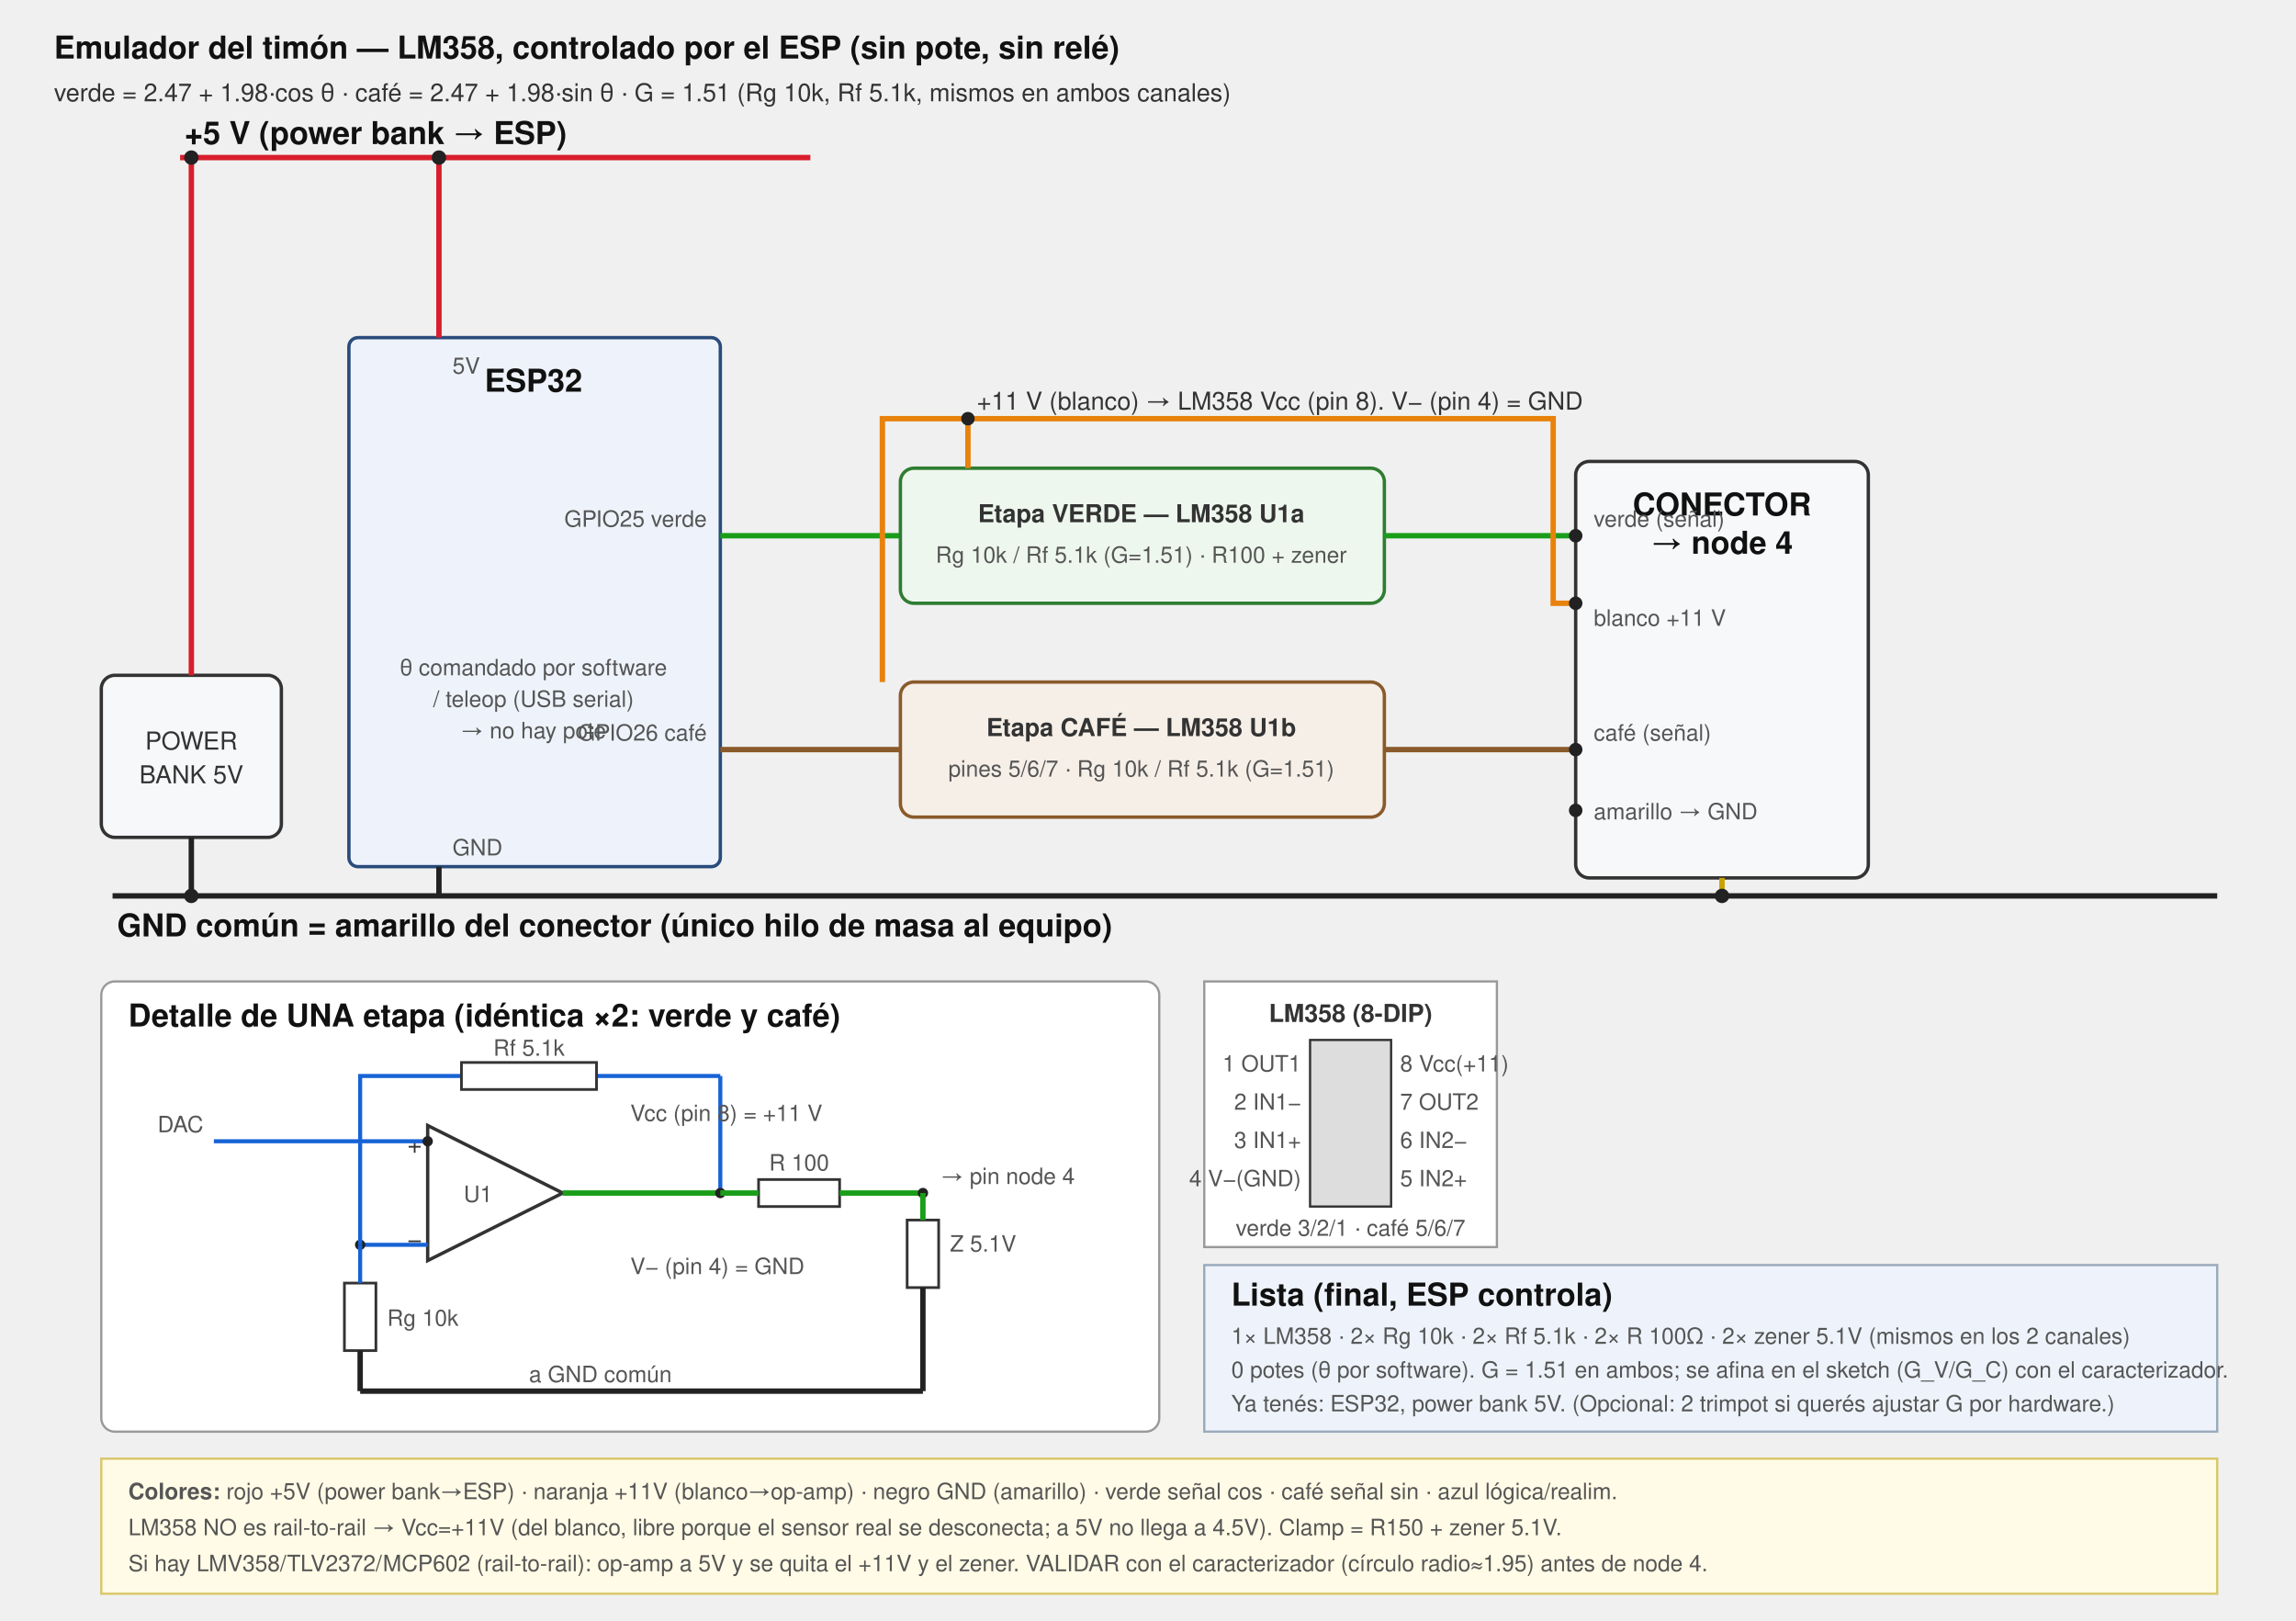
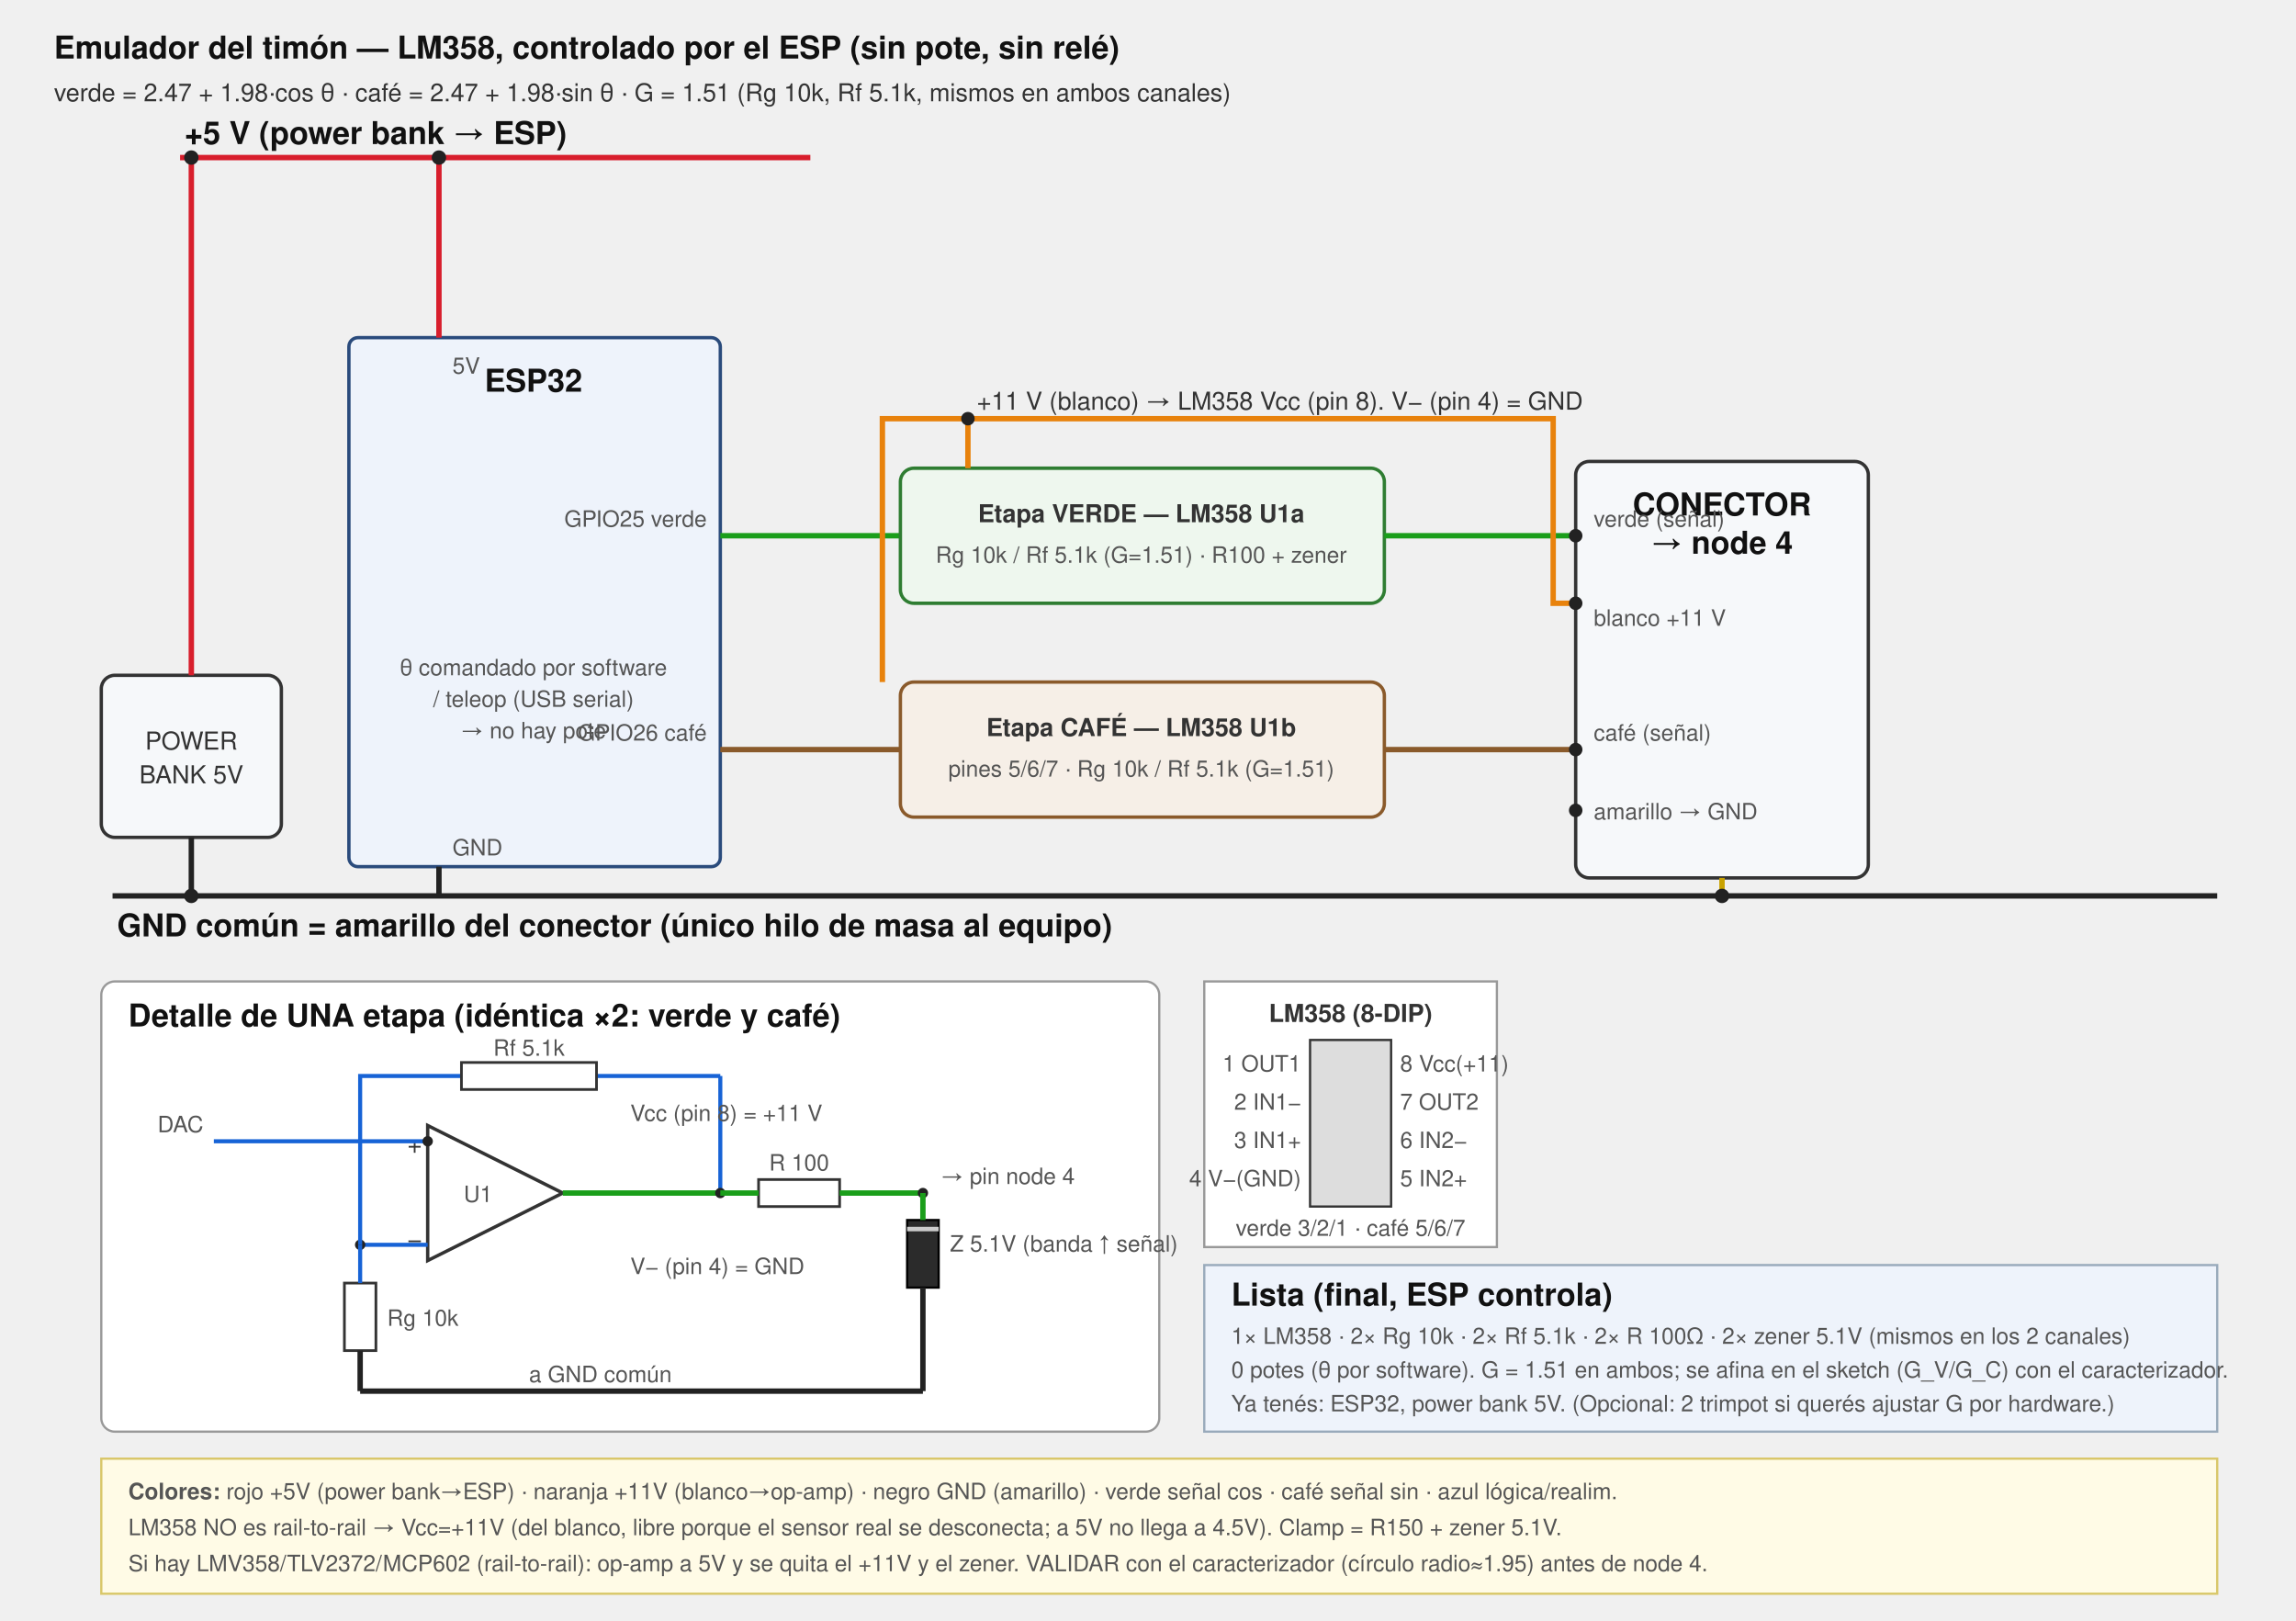
<svg xmlns="http://www.w3.org/2000/svg" viewBox="0 0 1020 720" font-family="Helvetica,Arial,sans-serif">
  <style>
    .box{fill:#f6f8fa;stroke:#333;stroke-width:1.5}
    .chip{fill:#eef3fb;stroke:#2a4b7c;stroke-width:1.5}
    .blk{fill:#eef7ee;stroke:#2f7d32;stroke-width:1.5}
    .blkc{fill:#f6efe7;stroke:#8a5a2b;stroke-width:1.5}
    .res{fill:#fff;stroke:#333;stroke-width:1.2}
    .tb{font-size:14px;font-weight:bold;fill:#111}
    .sm{font-size:11px;fill:#333}
    .xs{font-size:10px;fill:#555}
    .pwr{stroke:#d81e2c;stroke-width:2.4;fill:none}
    .v11{stroke:#e8820c;stroke-width:2.4;fill:none}
    .gnd{stroke:#222;stroke-width:2.4;fill:none}
    .verde{stroke:#1a9e1a;stroke-width:2.4;fill:none}
    .cafe{stroke:#8a5a2b;stroke-width:2.4;fill:none}
    .sig{stroke:#1763d6;stroke-width:1.8;fill:none}
    .amar{stroke:#c9a200;stroke-width:2.4;fill:none}
    .dot{fill:#222}
  </style>
  <text x="24" y="26" class="tb" font-size="18">Emulador del timón — LM358, controlado por el ESP (sin pote, sin relé)</text>
  <text x="24" y="45" class="sm">verde = 2.47 + 1.98·cos θ   ·   café = 2.47 + 1.98·sin θ   ·   G = 1.51 (Rg 10k, Rf 5.1k, mismos en ambos canales)</text>
  <line x1="80" y1="70" x2="360" y2="70" class="pwr" />
  <text x="82" y="64" class="tb" fill="#d81e2c">+5 V (power bank → ESP)</text>
  <line x1="50" y1="398" x2="985" y2="398" class="gnd" />
  <text x="52" y="416" class="tb">GND común = amarillo del conector (único hilo de masa al equipo)</text>
  <rect x="45" y="300" width="80" height="72" rx="6" class="box" />
  <text x="85" y="333" class="sm" text-anchor="middle">POWER</text>
  <text x="85" y="348" class="sm" text-anchor="middle">BANK 5V</text>
  <line x1="85" y1="300" x2="85" y2="70" class="pwr" />
  <line x1="85" y1="372" x2="85" y2="398" class="gnd" />
  <circle cx="85" cy="70" r="3.2" class="dot" />
  <circle cx="85" cy="398" r="3.2" class="dot" />
  <rect x="155" y="150" width="165" height="235" rx="4" class="chip" />
  <text x="237" y="174" class="tb" text-anchor="middle" fill="#2a4b7c">ESP32</text>
  <text x="237" y="300" class="xs" text-anchor="middle">θ comandado por software</text>
  <text x="237" y="314" class="xs" text-anchor="middle">/ teleop (USB serial)</text>
  <text x="237" y="328" class="xs" text-anchor="middle">→ no hay pote</text>
  <line x1="195" y1="150" x2="195" y2="70" class="pwr" />
  <text x="201" y="166" class="xs">5V</text>
  <circle cx="195" cy="70" r="3.2" class="dot" />
  <line x1="195" y1="385" x2="195" y2="398" class="gnd" />
  <text x="201" y="380" class="xs">GND</text>
  <text x="314" y="234" class="xs" text-anchor="end">GPIO25 verde</text>
  <line x1="320" y1="238" x2="400" y2="238" class="verde" />
  <text x="314" y="329" class="xs" text-anchor="end">GPIO26 café</text>
  <line x1="320" y1="333" x2="400" y2="333" class="cafe" />
  <rect x="400" y="208" width="215" height="60" rx="6" class="blk" />
  <text x="507" y="232" class="sm" text-anchor="middle" font-weight="bold">Etapa VERDE — LM358 U1a</text>
  <text x="507" y="250" class="xs" text-anchor="middle">Rg 10k / Rf 5.1k (G=1.51) · R100 + zener</text>
  <line x1="615" y1="238" x2="700" y2="238" class="verde" />
  <rect x="400" y="303" width="215" height="60" rx="6" class="blkc" />
  <text x="507" y="327" class="sm" text-anchor="middle" font-weight="bold">Etapa CAFÉ — LM358 U1b</text>
  <text x="507" y="345" class="xs" text-anchor="middle">pines 5/6/7 · Rg 10k / Rf 5.1k (G=1.51)</text>
  <line x1="615" y1="333" x2="700" y2="333" class="cafe" />
  <path d="M700,268 L690,268 L690,186 L392,186 L392,303" class="v11" />
  <line x1="430" y1="186" x2="430" y2="208" class="v11" />
  <circle cx="430" cy="186" r="3" class="dot" />
  <text x="434" y="182" class="sm" fill="#e8820c">+11 V (blanco) → LM358 Vcc (pin 8).  V− (pin 4) = GND</text>
  <rect x="700" y="205" width="130" height="185" rx="6" class="box" />
  <text x="765" y="229" class="tb" text-anchor="middle">CONECTOR</text>
  <text x="765" y="246" class="tb" text-anchor="middle">→ node 4</text>
  <circle cx="700" cy="238" r="3" class="dot" />
  <text x="708" y="234" class="xs">verde (señal)</text>
  <circle cx="700" cy="268" r="3" class="dot" />
  <text x="708" y="278" class="xs" fill="#999">blanco +11 V</text>
  <circle cx="700" cy="333" r="3" class="dot" />
  <text x="708" y="329" class="xs">café (señal)</text>
  <circle cx="700" cy="360" r="3" class="dot" />
  <text x="708" y="364" class="xs">amarillo → GND</text>
  <line x1="765" y1="390" x2="765" y2="398" class="amar" />
  <circle cx="765" cy="398" r="3.2" class="dot" />
  <rect x="45" y="436" width="470" height="200" rx="6" fill="#fff" stroke="#999" />
  <text x="57" y="456" class="tb">Detalle de UNA etapa  (idéntica ×2: verde y café)</text>
  <path d="M190,500 L190,560 L250,530 Z" fill="#fff" stroke="#333" stroke-width="1.5" />
  <text x="206" y="534" class="xs">U1</text>
  <text x="181" y="512" class="sm">+</text>
  <text x="181" y="554" class="sm">−</text>
  <line x1="95" y1="507" x2="190" y2="507" class="sig" />
  <text x="70" y="503" class="xs">DAC</text>
  <circle cx="190" cy="507" r="2.3" class="dot" />
  <line x1="190" y1="553" x2="160" y2="553" class="sig" />
  <circle cx="160" cy="553" r="2.3" class="dot" />
  <rect x="153" y="570" width="14" height="30" class="res" />
  <text x="172" y="589" class="xs">Rg 10k</text>
  <line x1="160" y1="553" x2="160" y2="570" class="sig" />
  <line x1="160" y1="600" x2="160" y2="618" class="gnd" />
  <path d="M160,553 L160,478 L320,478" class="sig" />
  <rect x="205" y="472" width="60" height="12" class="res" />
  <text x="235" y="469" class="xs" text-anchor="middle">Rf 5.1k</text>
  <line x1="320" y1="478" x2="320" y2="530" class="sig" />
  <line x1="250" y1="530" x2="320" y2="530" class="verde" />
  <circle cx="320" cy="530" r="2.3" class="dot" />
  <rect x="337" y="524" width="36" height="12" class="res" />
  <text x="355" y="520" class="xs" text-anchor="middle">R 100</text>
  <line x1="320" y1="530" x2="337" y2="530" class="verde" />
  <line x1="373" y1="530" x2="410" y2="530" class="verde" />
  <circle cx="410" cy="530" r="2.3" class="dot" />
  <text x="418" y="526" class="xs">→ pin node 4</text>
-   <rect x="403" y="542" width="14" height="30" class="res" />
-   <text x="422" y="556" class="xs">Z 5.1V</text>
+   <rect x="403" y="542" width="14" height="30" fill="#2b2b2b" stroke="#000" />
+   <line x1="403" y1="546" x2="417" y2="546" stroke="#ccc" stroke-width="2" />
+   <text x="422" y="556" class="xs">Z 5.1V (banda ↑ señal)</text>
  <line x1="410" y1="530" x2="410" y2="542" class="verde" />
  <line x1="410" y1="572" x2="410" y2="618" class="gnd" />
  <line x1="160" y1="618" x2="410" y2="618" class="gnd" />
  <text x="235" y="614" class="xs">a GND común</text>
  <text x="280" y="498" class="xs">Vcc (pin 8) = +11 V</text>
  <text x="280" y="566" class="xs">V− (pin 4) = GND</text>
  <rect x="535" y="436" width="130" height="118" fill="#fff" stroke="#999" />
  <text x="600" y="454" class="sm" text-anchor="middle" font-weight="bold">LM358 (8-DIP)</text>
  <rect x="582" y="462" width="36" height="74" fill="#ddd" stroke="#333" />
  <text x="578" y="476" class="xs" text-anchor="end">1 OUT1</text>
  <text x="578" y="493" class="xs" text-anchor="end">2 IN1−</text>
  <text x="578" y="510" class="xs" text-anchor="end">3 IN1+</text>
  <text x="578" y="527" class="xs" text-anchor="end">4 V−(GND)</text>
  <text x="622" y="476" class="xs">8 Vcc(+11)</text>
  <text x="622" y="493" class="xs">7 OUT2</text>
  <text x="622" y="510" class="xs">6 IN2−</text>
  <text x="622" y="527" class="xs">5 IN2+</text>
  <text x="600" y="549" class="xs" text-anchor="middle">verde 3/2/1 · café 5/6/7</text>
  <rect x="535" y="562" width="450" height="74" fill="#eef3fb" stroke="#9ab" />
  <text x="547" y="580" class="tb">Lista (final, ESP controla)</text>
  <text x="547" y="597" class="xs">1× LM358 · 2× Rg 10k · 2× Rf 5.1k · 2× R 100Ω · 2× zener 5.1V (mismos en los 2 canales)</text>
  <text x="547" y="612" class="xs">0 potes (θ por software). G = 1.51 en ambos; se afina en el sketch (G_V/G_C) con el caracterizador.</text>
  <text x="547" y="627" class="xs">Ya tenés: ESP32, power bank 5V. (Opcional: 2 trimpot si querés ajustar G por hardware.)</text>
  <rect x="45" y="648" width="940" height="60" fill="#fffbe6" stroke="#d9c76a" />
  <text x="57" y="666" class="xs">
    <tspan font-weight="bold">Colores:</tspan>  rojo +5V (power bank→ESP) · naranja +11V (blanco→op-amp) · negro GND (amarillo) · verde señal cos · café señal sin · azul lógica/realim.</text>
  <text x="57" y="682" class="xs">LM358 NO es rail-to-rail → Vcc=+11V (del blanco, libre porque el sensor real se desconecta; a 5V no llega a 4.5V). Clamp = R150 + zener 5.1V.</text>
  <text x="57" y="698" class="xs">Si hay LMV358/TLV2372/MCP602 (rail-to-rail): op-amp a 5V y se quita el +11V y el zener. VALIDAR con el caracterizador (círculo radio≈1.95) antes de node 4.</text>
</svg>
